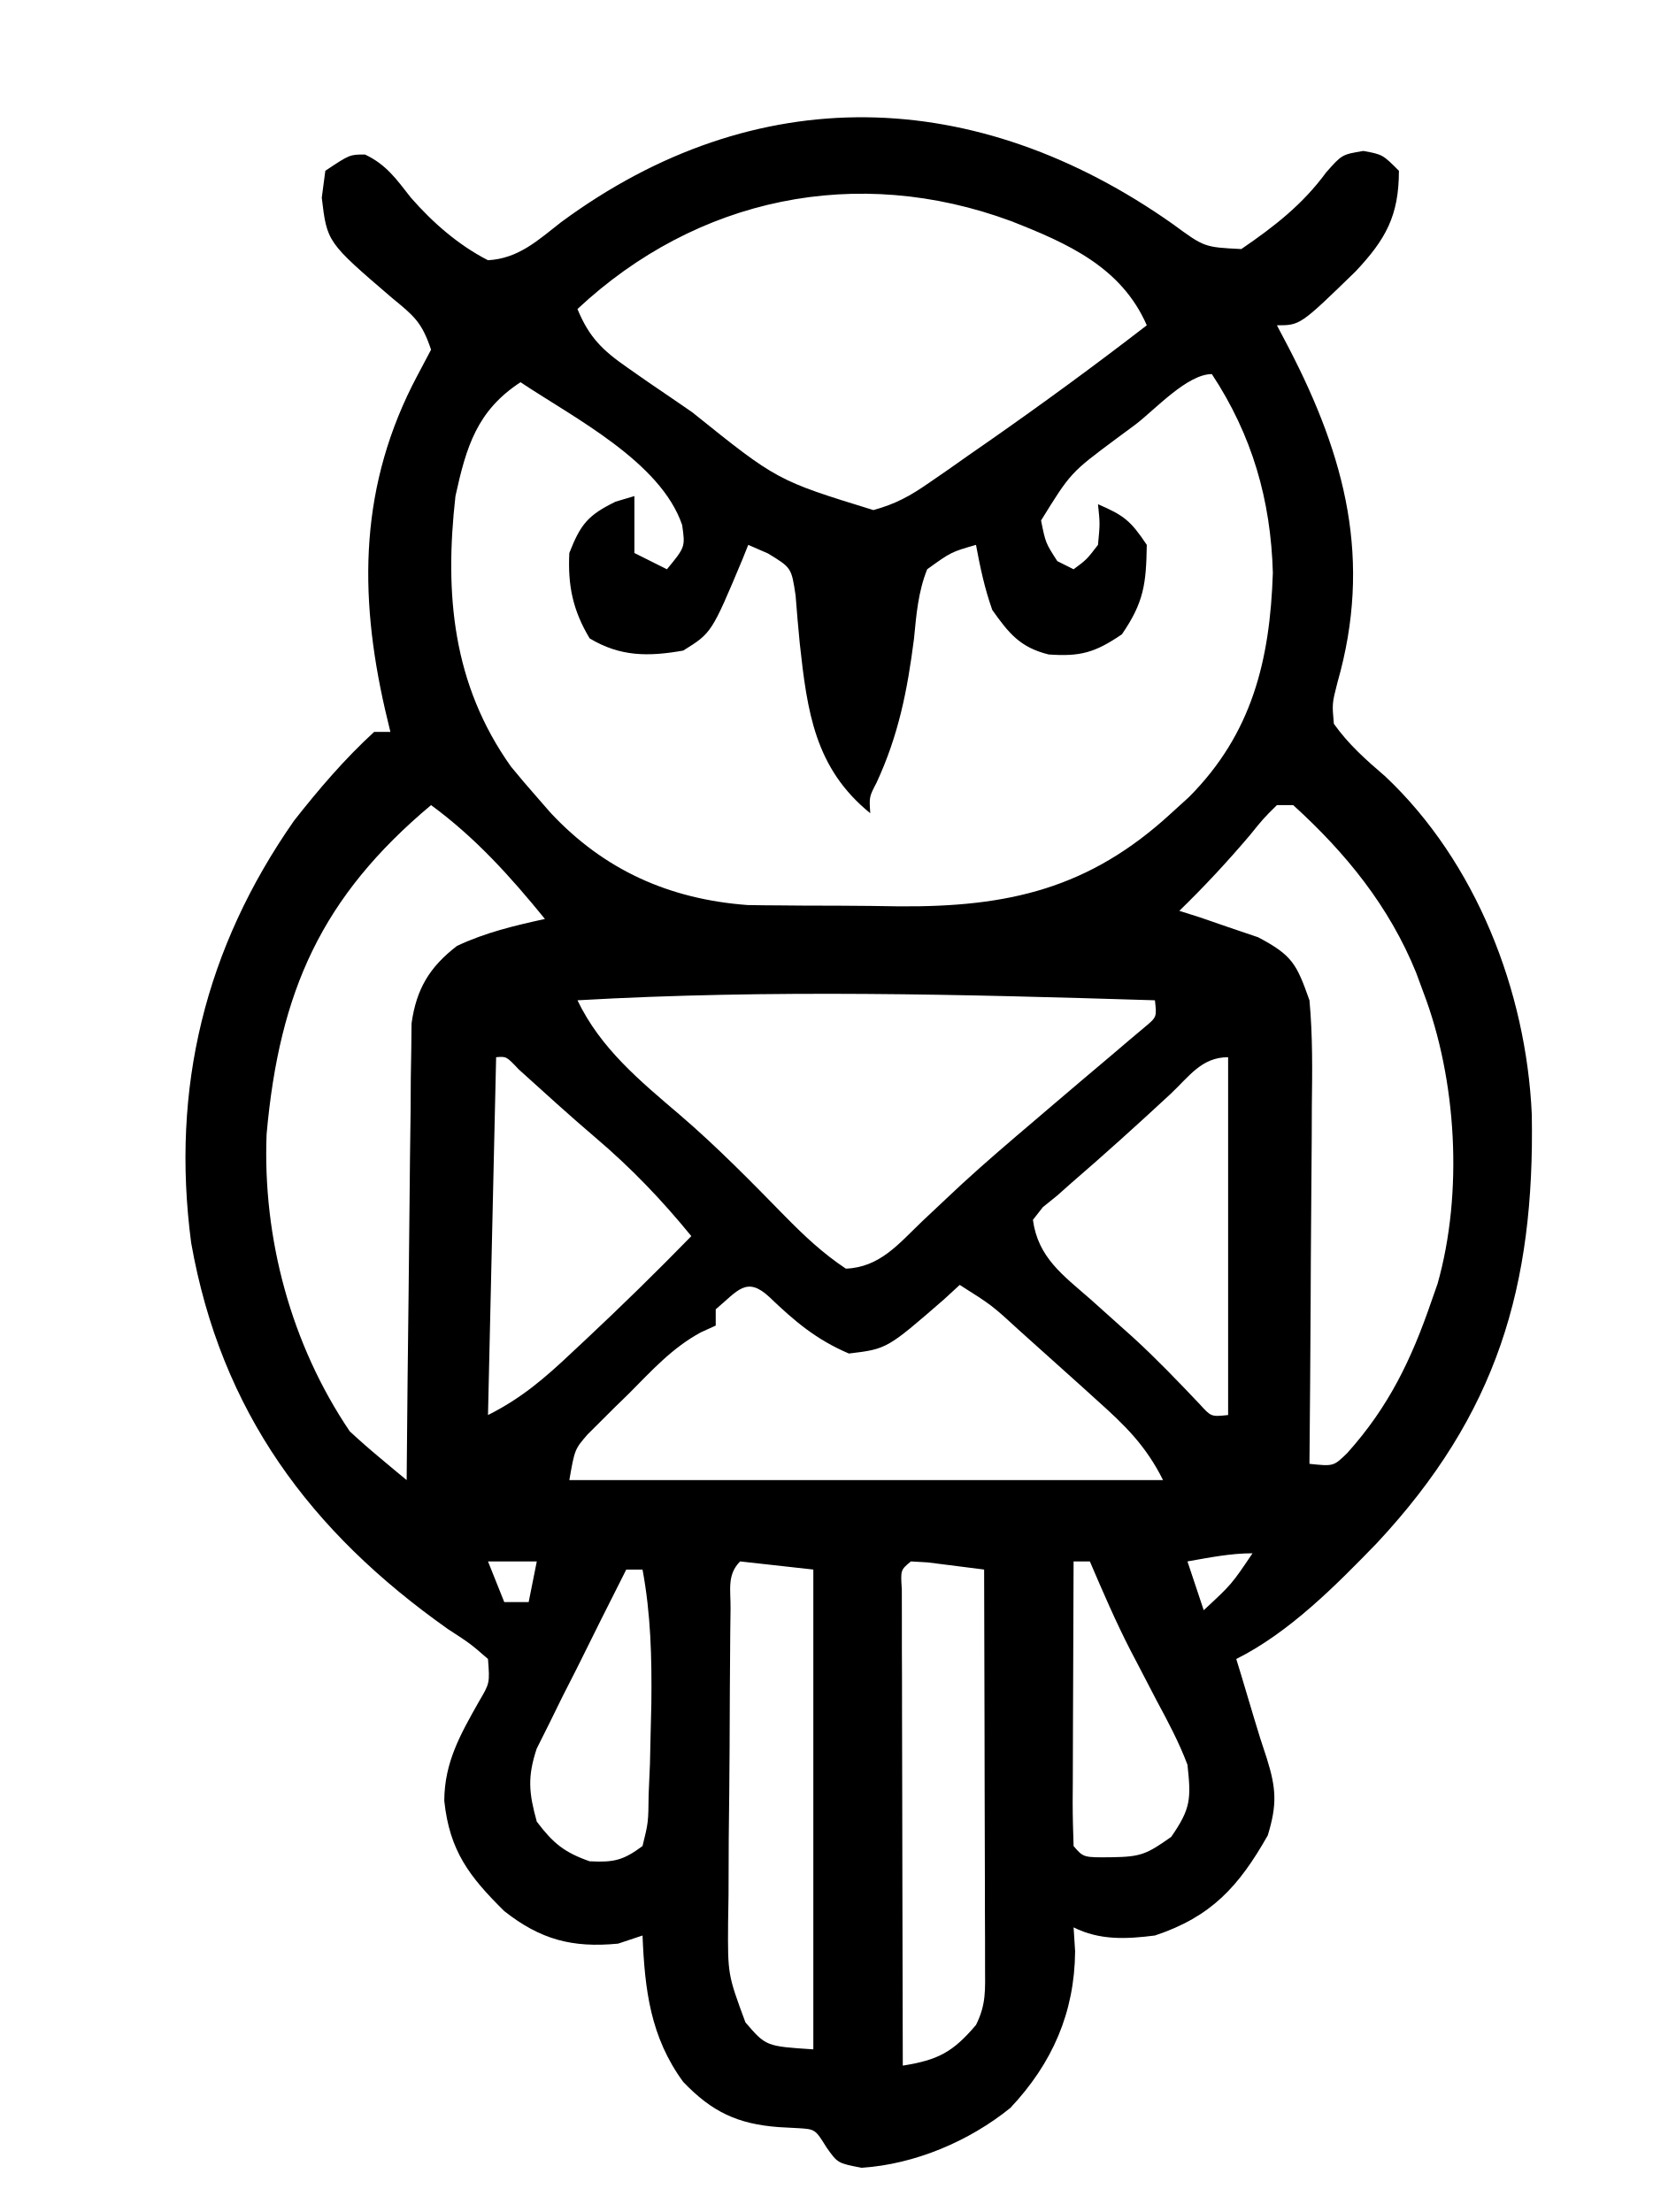
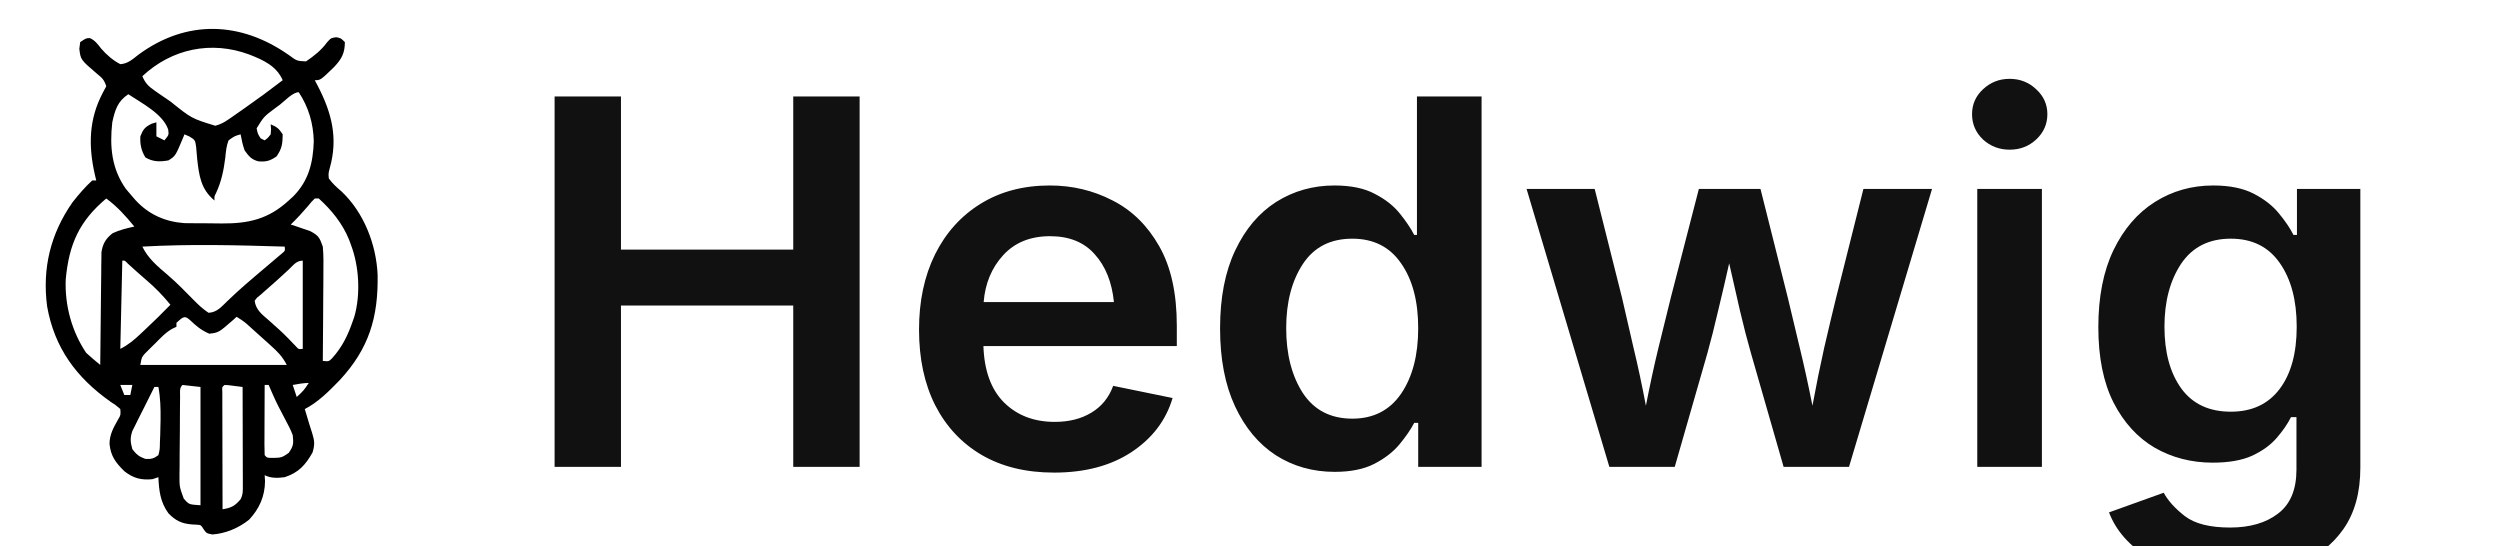
- <svg xmlns="http://www.w3.org/2000/svg" version="1.1" width="206" height="272">
+ <svg xmlns="http://www.w3.org/2000/svg" viewBox="0 0 1246.881 272" version="1.1" width="1246.88" height="272">
  <path d="M0 0 C3.855 2.836 3.855 2.836 8.41 3.062 C12.453 0.296 15.934 -2.402 18.848 -6.375 C20.785 -8.562 20.785 -8.562 23.41 -9 C25.785 -8.562 25.785 -8.562 27.785 -6.562 C27.785 -0.996 26.135 1.888 22.477 5.793 C15.643 12.438 15.643 12.438 12.785 12.438 C13.508 13.814 13.508 13.814 14.246 15.219 C21.22 28.668 24.528 41.317 20.223 56.375 C19.563 58.957 19.563 58.957 19.785 61.438 C21.628 64.021 23.726 65.86 26.129 67.93 C37.281 78.458 43.437 94.313 44.121 109.445 C44.498 130.625 39.852 146.346 25.084 162.176 C20.018 167.403 14.317 173.172 7.785 176.438 C8.075 177.381 8.075 177.381 8.371 178.344 C8.914 180.129 9.447 181.917 9.973 183.707 C10.464 185.359 10.979 187.005 11.535 188.637 C12.71 192.373 12.814 194.344 11.66 198.125 C8.099 204.416 4.712 208.137 -2.215 210.438 C-5.72 210.88 -8.982 211.054 -12.215 209.438 C-12.153 210.407 -12.091 211.376 -12.027 212.375 C-12.088 219.917 -14.841 226.172 -19.992 231.641 C-25.063 235.74 -31.724 238.569 -38.277 239 C-41.215 238.438 -41.215 238.438 -42.59 236.5 C-43.984 234.252 -43.984 234.252 -46.145 234.125 C-46.91 234.084 -47.676 234.042 -48.465 234 C-53.541 233.62 -56.687 232.121 -60.215 228.438 C-64.245 222.925 -64.941 217.121 -65.215 210.438 C-66.205 210.768 -67.195 211.097 -68.215 211.438 C-73.876 211.982 -77.77 210.936 -82.215 207.438 C-86.509 203.191 -88.941 200.043 -89.59 193.875 C-89.572 189.135 -87.601 185.693 -85.309 181.637 C-83.992 179.399 -83.992 179.399 -84.215 176.438 C-86.365 174.562 -86.365 174.562 -89.152 172.75 C-106.1 160.771 -117.039 146.012 -120.711 125.262 C-123.22 106.219 -118.988 88.987 -108.055 73.348 C-105.016 69.479 -101.844 65.767 -98.215 62.438 C-97.555 62.438 -96.895 62.438 -96.215 62.438 C-96.431 61.531 -96.648 60.625 -96.871 59.691 C-100.154 45.33 -100.009 31.996 -92.902 18.625 C-92.345 17.573 -91.789 16.521 -91.215 15.438 C-92.347 12.042 -93.318 11.284 -96.027 9.062 C-104.004 2.217 -104.004 2.217 -104.652 -3.25 C-104.508 -4.343 -104.364 -5.436 -104.215 -6.562 C-101.215 -8.562 -101.215 -8.562 -99.34 -8.562 C-96.714 -7.327 -95.466 -5.515 -93.703 -3.266 C-91.025 -0.201 -87.847 2.582 -84.215 4.438 C-80.46 4.225 -78.098 2.002 -75.215 -0.25 C-51.298 -17.88 -24.211 -17.08 0 0 Z M-73.215 10.438 C-71.783 13.915 -70.137 15.514 -67.066 17.645 C-66.231 18.228 -65.396 18.812 -64.535 19.414 C-63.646 20.02 -62.756 20.626 -61.84 21.25 C-60.937 21.871 -60.034 22.492 -59.103 23.131 C-48.676 31.511 -48.676 31.511 -36.828 35.16 C-34.084 34.401 -32.322 33.432 -29.992 31.812 C-29.211 31.275 -28.431 30.737 -27.626 30.182 C-26.81 29.607 -25.993 29.031 -25.152 28.438 C-23.894 27.563 -23.894 27.563 -22.61 26.671 C-16.031 22.076 -9.566 17.343 -3.215 12.438 C-6.336 5.288 -12.933 2.359 -19.902 -0.375 C-38.844 -7.385 -58.522 -3.297 -73.215 10.438 Z M-4.59 24.625 C-5.371 25.203 -6.152 25.781 -6.957 26.377 C-12.577 30.557 -12.577 30.557 -16.215 36.438 C-15.66 39.201 -15.66 39.201 -14.215 41.438 C-13.555 41.767 -12.895 42.097 -12.215 42.438 C-10.611 41.252 -10.611 41.252 -9.215 39.438 C-8.964 36.812 -8.964 36.812 -9.215 34.438 C-6.054 35.807 -5.222 36.427 -3.215 39.438 C-3.292 44.215 -3.562 46.488 -6.277 50.438 C-9.574 52.682 -11.374 53.195 -15.285 52.914 C-18.782 52.05 -20.175 50.318 -22.215 47.438 C-23.16 44.759 -23.691 42.247 -24.215 39.438 C-27.274 40.318 -27.274 40.318 -30.215 42.438 C-31.33 45.215 -31.552 48.036 -31.84 51 C-32.652 57.339 -33.733 62.837 -36.445 68.688 C-37.349 70.424 -37.349 70.424 -37.215 72.438 C-44.028 66.913 -44.964 59.963 -45.886 51.527 C-46.082 49.574 -46.239 47.617 -46.395 45.66 C-46.905 42.251 -46.905 42.251 -49.785 40.496 C-50.587 40.147 -51.389 39.797 -52.215 39.438 C-52.457 40.041 -52.7 40.644 -52.949 41.266 C-56.724 50.268 -56.724 50.268 -60.215 52.438 C-64.501 53.19 -67.94 53.202 -71.715 50.938 C-73.783 47.491 -74.414 44.448 -74.215 40.438 C-72.835 36.912 -71.933 35.788 -68.527 34.125 C-67.764 33.898 -67.001 33.671 -66.215 33.438 C-66.215 35.748 -66.215 38.057 -66.215 40.438 C-64.895 41.097 -63.575 41.758 -62.215 42.438 C-59.957 39.698 -59.957 39.698 -60.344 36.992 C-63 29.202 -73.663 23.814 -80.215 19.438 C-85.561 22.93 -86.883 27.355 -88.215 33.438 C-89.574 45.497 -88.581 56.565 -81.402 66.688 C-80.364 67.958 -79.301 69.208 -78.215 70.438 C-77.667 71.067 -77.119 71.696 -76.555 72.344 C-69.992 79.4 -61.95 83.013 -52.29 83.728 C-50.875 83.754 -49.459 83.769 -48.043 83.773 C-46.898 83.783 -46.898 83.783 -45.731 83.794 C-44.124 83.804 -42.517 83.808 -40.91 83.808 C-38.485 83.812 -36.062 83.849 -33.637 83.887 C-20.279 83.985 -10.31 81.737 -0.215 72.438 C0.51 71.779 1.234 71.12 1.98 70.441 C9.717 62.662 11.932 53.649 12.285 42.875 C12.035 33.909 9.732 25.946 4.785 18.438 C1.745 18.438 -2.249 22.852 -4.59 24.625 Z M12.785 71.438 C11.148 73.055 11.148 73.055 9.473 75.125 C6.7 78.391 3.859 81.457 0.785 84.438 C1.631 84.706 2.476 84.974 3.348 85.25 C4.482 85.642 5.616 86.034 6.785 86.438 C8.002 86.85 9.219 87.263 10.473 87.688 C14.679 89.91 15.2 90.957 16.785 95.438 C17.19 99.792 17.134 104.122 17.078 108.492 C17.074 109.749 17.07 111.006 17.065 112.3 C17.051 115.625 17.024 118.948 16.991 122.273 C16.96 125.671 16.947 129.07 16.932 132.469 C16.899 139.125 16.848 145.781 16.785 152.438 C19.749 152.751 19.749 152.751 21.434 151.109 C26.518 145.45 29.328 139.608 31.785 132.438 C32.033 131.732 32.28 131.027 32.535 130.301 C35.702 119.108 34.896 105.2 30.785 94.438 C30.35 93.258 30.35 93.258 29.906 92.055 C26.596 83.883 21.271 77.333 14.785 71.438 C14.125 71.438 13.465 71.438 12.785 71.438 Z M-91.215 71.438 C-104.661 82.715 -109.859 94.285 -111.434 111.883 C-111.942 124.722 -108.409 137.792 -101.215 148.438 C-100.035 149.536 -98.822 150.601 -97.583 151.633 C-96.952 152.161 -96.322 152.69 -95.672 153.235 C-95.191 153.632 -94.71 154.029 -94.215 154.438 C-94.209 153.709 -94.203 152.981 -94.197 152.231 C-94.139 145.36 -94.067 138.489 -93.979 131.619 C-93.934 128.087 -93.895 124.555 -93.868 121.022 C-93.837 116.959 -93.783 112.895 -93.727 108.832 C-93.72 107.567 -93.714 106.303 -93.707 104.999 C-93.687 103.819 -93.668 102.638 -93.647 101.421 C-93.636 100.384 -93.625 99.347 -93.614 98.279 C-93.018 94.036 -91.405 91.355 -88.027 88.75 C-84.468 87.089 -81.05 86.283 -77.215 85.438 C-81.468 80.212 -85.755 75.443 -91.215 71.438 Z M-73.215 95.438 C-70.362 101.381 -65.552 105.326 -60.59 109.562 C-56.047 113.462 -51.88 117.719 -47.695 121.995 C-45.297 124.43 -43.069 126.535 -40.215 128.438 C-36.03 128.27 -33.729 125.392 -30.84 122.625 C-29.777 121.622 -28.711 120.62 -27.645 119.621 C-26.809 118.838 -26.809 118.838 -25.956 118.039 C-23.026 115.344 -19.997 112.766 -16.965 110.188 C-16.08 109.432 -16.08 109.432 -15.178 108.661 C-12.642 106.498 -10.101 104.342 -7.551 102.195 C-6.821 101.574 -6.092 100.953 -5.34 100.312 C-4.724 99.794 -4.107 99.276 -3.473 98.742 C-1.983 97.5 -1.983 97.5 -2.215 95.438 C-25.926 94.709 -49.513 94.086 -73.215 95.438 Z M-83.215 102.438 C-83.545 116.957 -83.875 131.477 -84.215 146.438 C-80.122 144.391 -77.245 141.91 -73.965 138.812 C-73.393 138.279 -72.821 137.745 -72.232 137.194 C-67.798 133.036 -63.455 128.793 -59.215 124.438 C-62.881 119.946 -66.634 116.033 -71.051 112.281 C-74.236 109.567 -77.325 106.747 -80.43 103.941 C-81.953 102.33 -81.953 102.33 -83.215 102.438 Z M-0.34 107 C-4.355 110.725 -8.41 114.388 -12.559 117.965 C-13.378 118.694 -13.378 118.694 -14.215 119.438 C-14.803 119.913 -15.39 120.389 -15.996 120.879 C-16.398 121.393 -16.8 121.908 -17.215 122.438 C-16.595 127.071 -13.503 129.258 -10.152 132.188 C-8.966 133.249 -7.781 134.311 -6.598 135.375 C-6.019 135.893 -5.441 136.411 -4.845 136.945 C-2.006 139.544 0.648 142.319 3.297 145.109 C4.701 146.659 4.701 146.659 6.785 146.438 C6.785 131.917 6.785 117.397 6.785 102.438 C3.504 102.438 1.994 104.819 -0.34 107 Z M-56.215 133.438 C-56.215 134.097 -56.215 134.757 -56.215 135.438 C-56.809 135.708 -57.403 135.978 -58.015 136.256 C-61.553 138.156 -64.09 140.984 -66.902 143.812 C-67.496 144.39 -68.09 144.968 -68.701 145.562 C-69.266 146.127 -69.832 146.692 -70.414 147.273 C-70.928 147.784 -71.442 148.295 -71.971 148.822 C-73.552 150.652 -73.552 150.652 -74.215 154.438 C-50.125 154.438 -26.035 154.438 -1.215 154.438 C-3.335 150.197 -5.881 147.717 -9.34 144.625 C-9.922 144.097 -10.505 143.568 -11.105 143.024 C-12.802 141.489 -14.507 139.962 -16.215 138.438 C-17.062 137.677 -17.909 136.916 -18.781 136.133 C-22.258 132.939 -22.258 132.939 -26.215 130.438 C-27.176 131.321 -27.176 131.321 -28.156 132.223 C-35.163 138.311 -35.163 138.311 -39.84 138.875 C-43.84 137.171 -46.495 134.925 -49.613 131.934 C-52.435 129.298 -53.523 131.18 -56.215 133.438 Z M-84.215 164.438 C-83.555 166.088 -82.895 167.738 -82.215 169.438 C-81.225 169.438 -80.235 169.438 -79.215 169.438 C-78.885 167.787 -78.555 166.137 -78.215 164.438 C-80.195 164.438 -82.175 164.438 -84.215 164.438 Z M-53.215 164.438 C-54.856 166.078 -54.367 167.967 -54.392 170.229 C-54.405 171.251 -54.418 172.273 -54.431 173.325 C-54.438 174.439 -54.446 175.552 -54.453 176.699 C-54.461 177.838 -54.469 178.976 -54.478 180.149 C-54.491 182.566 -54.502 184.983 -54.51 187.4 C-54.527 191.092 -54.571 194.783 -54.615 198.475 C-54.625 200.82 -54.634 203.166 -54.641 205.512 C-54.658 206.615 -54.676 207.718 -54.694 208.855 C-54.738 215.238 -54.738 215.238 -52.563 221.12 C-50.036 224.059 -50.036 224.059 -44.215 224.438 C-44.215 204.968 -44.215 185.498 -44.215 165.438 C-47.185 165.107 -50.155 164.778 -53.215 164.438 Z M-32.215 164.438 C-33.491 165.49 -33.491 165.49 -33.335 167.874 C-33.333 168.955 -33.331 170.036 -33.328 171.151 C-33.328 172.372 -33.328 173.593 -33.328 174.851 C-33.323 176.194 -33.318 177.536 -33.312 178.879 C-33.311 180.245 -33.309 181.611 -33.308 182.978 C-33.304 186.58 -33.295 190.181 -33.284 193.783 C-33.273 197.457 -33.269 201.13 -33.264 204.803 C-33.253 212.014 -33.236 219.226 -33.215 226.438 C-28.9 225.745 -27.077 224.811 -24.215 221.438 C-22.94 218.888 -23.095 217.107 -23.101 214.253 C-23.101 213.172 -23.101 212.091 -23.102 210.978 C-23.107 209.807 -23.112 208.636 -23.117 207.43 C-23.119 206.234 -23.12 205.038 -23.121 203.806 C-23.127 199.975 -23.14 196.144 -23.152 192.312 C-23.157 189.72 -23.162 187.128 -23.166 184.535 C-23.177 178.169 -23.194 171.803 -23.215 165.438 C-24.693 165.243 -26.173 165.057 -27.652 164.875 C-28.476 164.771 -29.3 164.666 -30.148 164.559 C-30.83 164.519 -31.512 164.479 -32.215 164.438 Z M-12.215 164.438 C-12.239 169.404 -12.258 174.37 -12.27 179.336 C-12.275 181.027 -12.282 182.718 -12.29 184.408 C-12.302 186.834 -12.308 189.259 -12.312 191.684 C-12.318 192.444 -12.323 193.204 -12.328 193.988 C-12.328 195.805 -12.277 197.622 -12.215 199.438 C-11.005 200.858 -11.005 200.858 -7.465 200.812 C-3.973 200.762 -3.238 200.454 -0.215 198.312 C2.213 194.823 2.239 193.62 1.785 189.438 C0.757 186.71 -0.581 184.187 -1.965 181.625 C-2.701 180.213 -3.435 178.8 -4.168 177.387 C-4.522 176.71 -4.876 176.034 -5.24 175.337 C-7.067 171.776 -8.639 168.115 -10.215 164.438 C-10.875 164.438 -11.535 164.438 -12.215 164.438 Z M1.785 164.438 C2.445 166.417 3.105 168.398 3.785 170.438 C7.211 167.262 7.211 167.262 9.785 163.438 C7.057 163.438 4.469 163.971 1.785 164.438 Z M-67.215 165.438 C-69.262 169.467 -71.272 173.512 -73.277 177.562 C-73.858 178.705 -74.439 179.847 -75.037 181.023 C-75.582 182.132 -76.126 183.241 -76.688 184.383 C-77.195 185.399 -77.703 186.415 -78.227 187.461 C-79.384 190.946 -79.189 192.927 -78.215 196.438 C-76.21 199.086 -74.85 200.215 -71.715 201.312 C-68.742 201.461 -67.604 201.21 -65.215 199.438 C-64.5 196.542 -64.5 196.542 -64.465 193.125 C-64.384 191.242 -64.384 191.242 -64.301 189.32 C-64.272 188.039 -64.244 186.758 -64.215 185.438 C-64.186 184.259 -64.158 183.081 -64.129 181.867 C-64.064 176.283 -64.193 170.932 -65.215 165.438 C-65.875 165.438 -66.535 165.438 -67.215 165.438 Z " fill="#000000" transform="translate(144.2148,27.5625)" />
+   <g fill="#111111" transform="translate(258.0099,-274.9795) scale(0.253919)">
+     <path d="M 73.242,2000 V 1272.461 H 203.613 v 300.781 H 541.992 V 1272.461 H 672.363 V 2000 H 541.992 V 1683.105 H 203.613 V 2000 Z m 980.957,11.23 q -82.52,0 -142.09,-34.668 -59.082,-34.668 -91.309,-97.656 -31.738,-62.988 -31.738,-148.438 0,-83.984 31.25,-147.461 31.738,-63.965 89.355,-99.609 58.105,-36.133 136.23,-36.133 66.406,0 123.047,29.297 57.129,28.809 91.797,89.844 34.668,60.547 34.668,156.25 v 40.039 H 915.527 q 2.441,72.754 40.527,110.84 38.574,38.086 99.609,38.086 41.992,0 71.777,-18.066 30.273,-18.066 42.969,-52.734 l 116.699,23.926 q -19.531,65.918 -81.055,106.445 -61.035,40.039 -151.856,40.039 z M 916.016,1676.27 H 1171.875 q -5.859,-58.594 -37.598,-93.75 -31.25,-35.645 -87.891,-35.645 -58.105,0 -92.285,37.598 -33.691,37.109 -38.086,91.797 z m 689.453,333.496 q -64.453,0 -115.723,-32.715 -50.781,-33.203 -80.078,-96.191 -29.297,-62.988 -29.297,-152.832 0,-90.82 29.785,-153.32 29.785,-62.988 80.566,-95.215 51.27,-32.227 114.258,-32.227 48.828,0 79.59,16.602 31.25,16.113 49.316,39.062 18.066,22.461 27.832,41.504 h 5.371 V 1272.461 H 1894.043 V 2000 h -124.512 v -86.426 h -7.812 q -10.254,19.531 -28.809,41.992 -18.555,22.461 -49.805,38.574 -30.762,15.625 -77.637,15.625 z m 34.668,-104.492 q 62.012,0 95.703,-48.828 33.691,-49.316 33.691,-128.906 0,-79.59 -33.691,-127.441 -33.203,-48.34 -95.703,-48.34 -64.453,0 -97.168,49.805 -32.715,49.805 -32.715,125.977 0,76.66 32.715,127.441 33.203,50.293 97.168,50.293 z M 2145.019,2000 1982.422,1454.102 h 133.789 l 53.711,213.867 q 10.254,44.922 22.461,97.656 12.695,52.246 24.414,114.258 11.719,-60.547 24.414,-112.793 12.695,-52.734 24.414,-99.121 l 55.176,-213.867 h 121.094 l 53.711,213.867 q 10.742,45.41 23.438,98.144 12.695,52.246 24.902,113.769 11.23,-61.035 22.949,-113.281 12.207,-52.734 23.438,-98.633 l 53.711,-213.867 h 134.766 L 2615.723,2000 h -128.418 l -63.965,-222.656 q -11.23,-39.062 -21.973,-84.961 -10.742,-46.387 -20.996,-92.285 -10.254,45.898 -21.484,92.285 -10.742,46.387 -21.484,84.961 L 2273.438,2000 Z m 722.656,0 v -545.898 h 126.953 V 2000 Z m 63.477,-623.047 q -30.273,0 -52.246,-20.02 -21.484,-20.508 -21.484,-49.805 0,-28.809 21.484,-48.828 21.973,-20.508 52.246,-20.508 30.762,0 52.246,20.508 21.973,20.02 21.973,48.828 0,29.297 -21.973,49.805 -21.484,20.02 -52.246,20.02 z m 433.594,838.867 q -98.633,0 -158.203,-36.133 -59.57,-36.133 -80.078,-90.332 l 107.422,-38.574 q 12.695,23.438 41.504,45.898 29.297,22.461 88.867,22.461 59.082,0 94.727,-27.832 35.645,-27.344 35.645,-85.938 v -103.027 h -10.742 q -9.766,19.531 -27.832,40.527 -18.066,20.996 -48.34,35.156 -30.273,13.672 -77.637,13.672 -62.5,0 -113.769,-29.297 -50.781,-29.785 -81.055,-88.867 -29.785,-59.082 -29.785,-147.949 0,-89.355 29.785,-151.367 30.273,-62.5 81.543,-94.727 51.27,-32.227 114.258,-32.227 48.34,0 79.59,16.113 31.25,16.113 49.805,39.062 18.555,22.461 28.32,41.992 h 6.836 v -90.332 h 124.512 v 547.363 q 0,73.242 -33.203,120.606 -33.203,47.363 -90.82,70.312 -57.617,23.438 -131.348,23.438 z m 0.977,-324.219 q 62.012,0 95.703,-44.434 33.691,-44.434 33.691,-122.559 0,-77.637 -33.203,-125 -33.203,-47.852 -96.191,-47.852 -64.453,0 -97.656,49.316 -32.715,49.316 -32.715,123.535 0,75.684 33.203,121.582 33.203,45.41 97.168,45.41 z" />
+   </g>
</svg>
